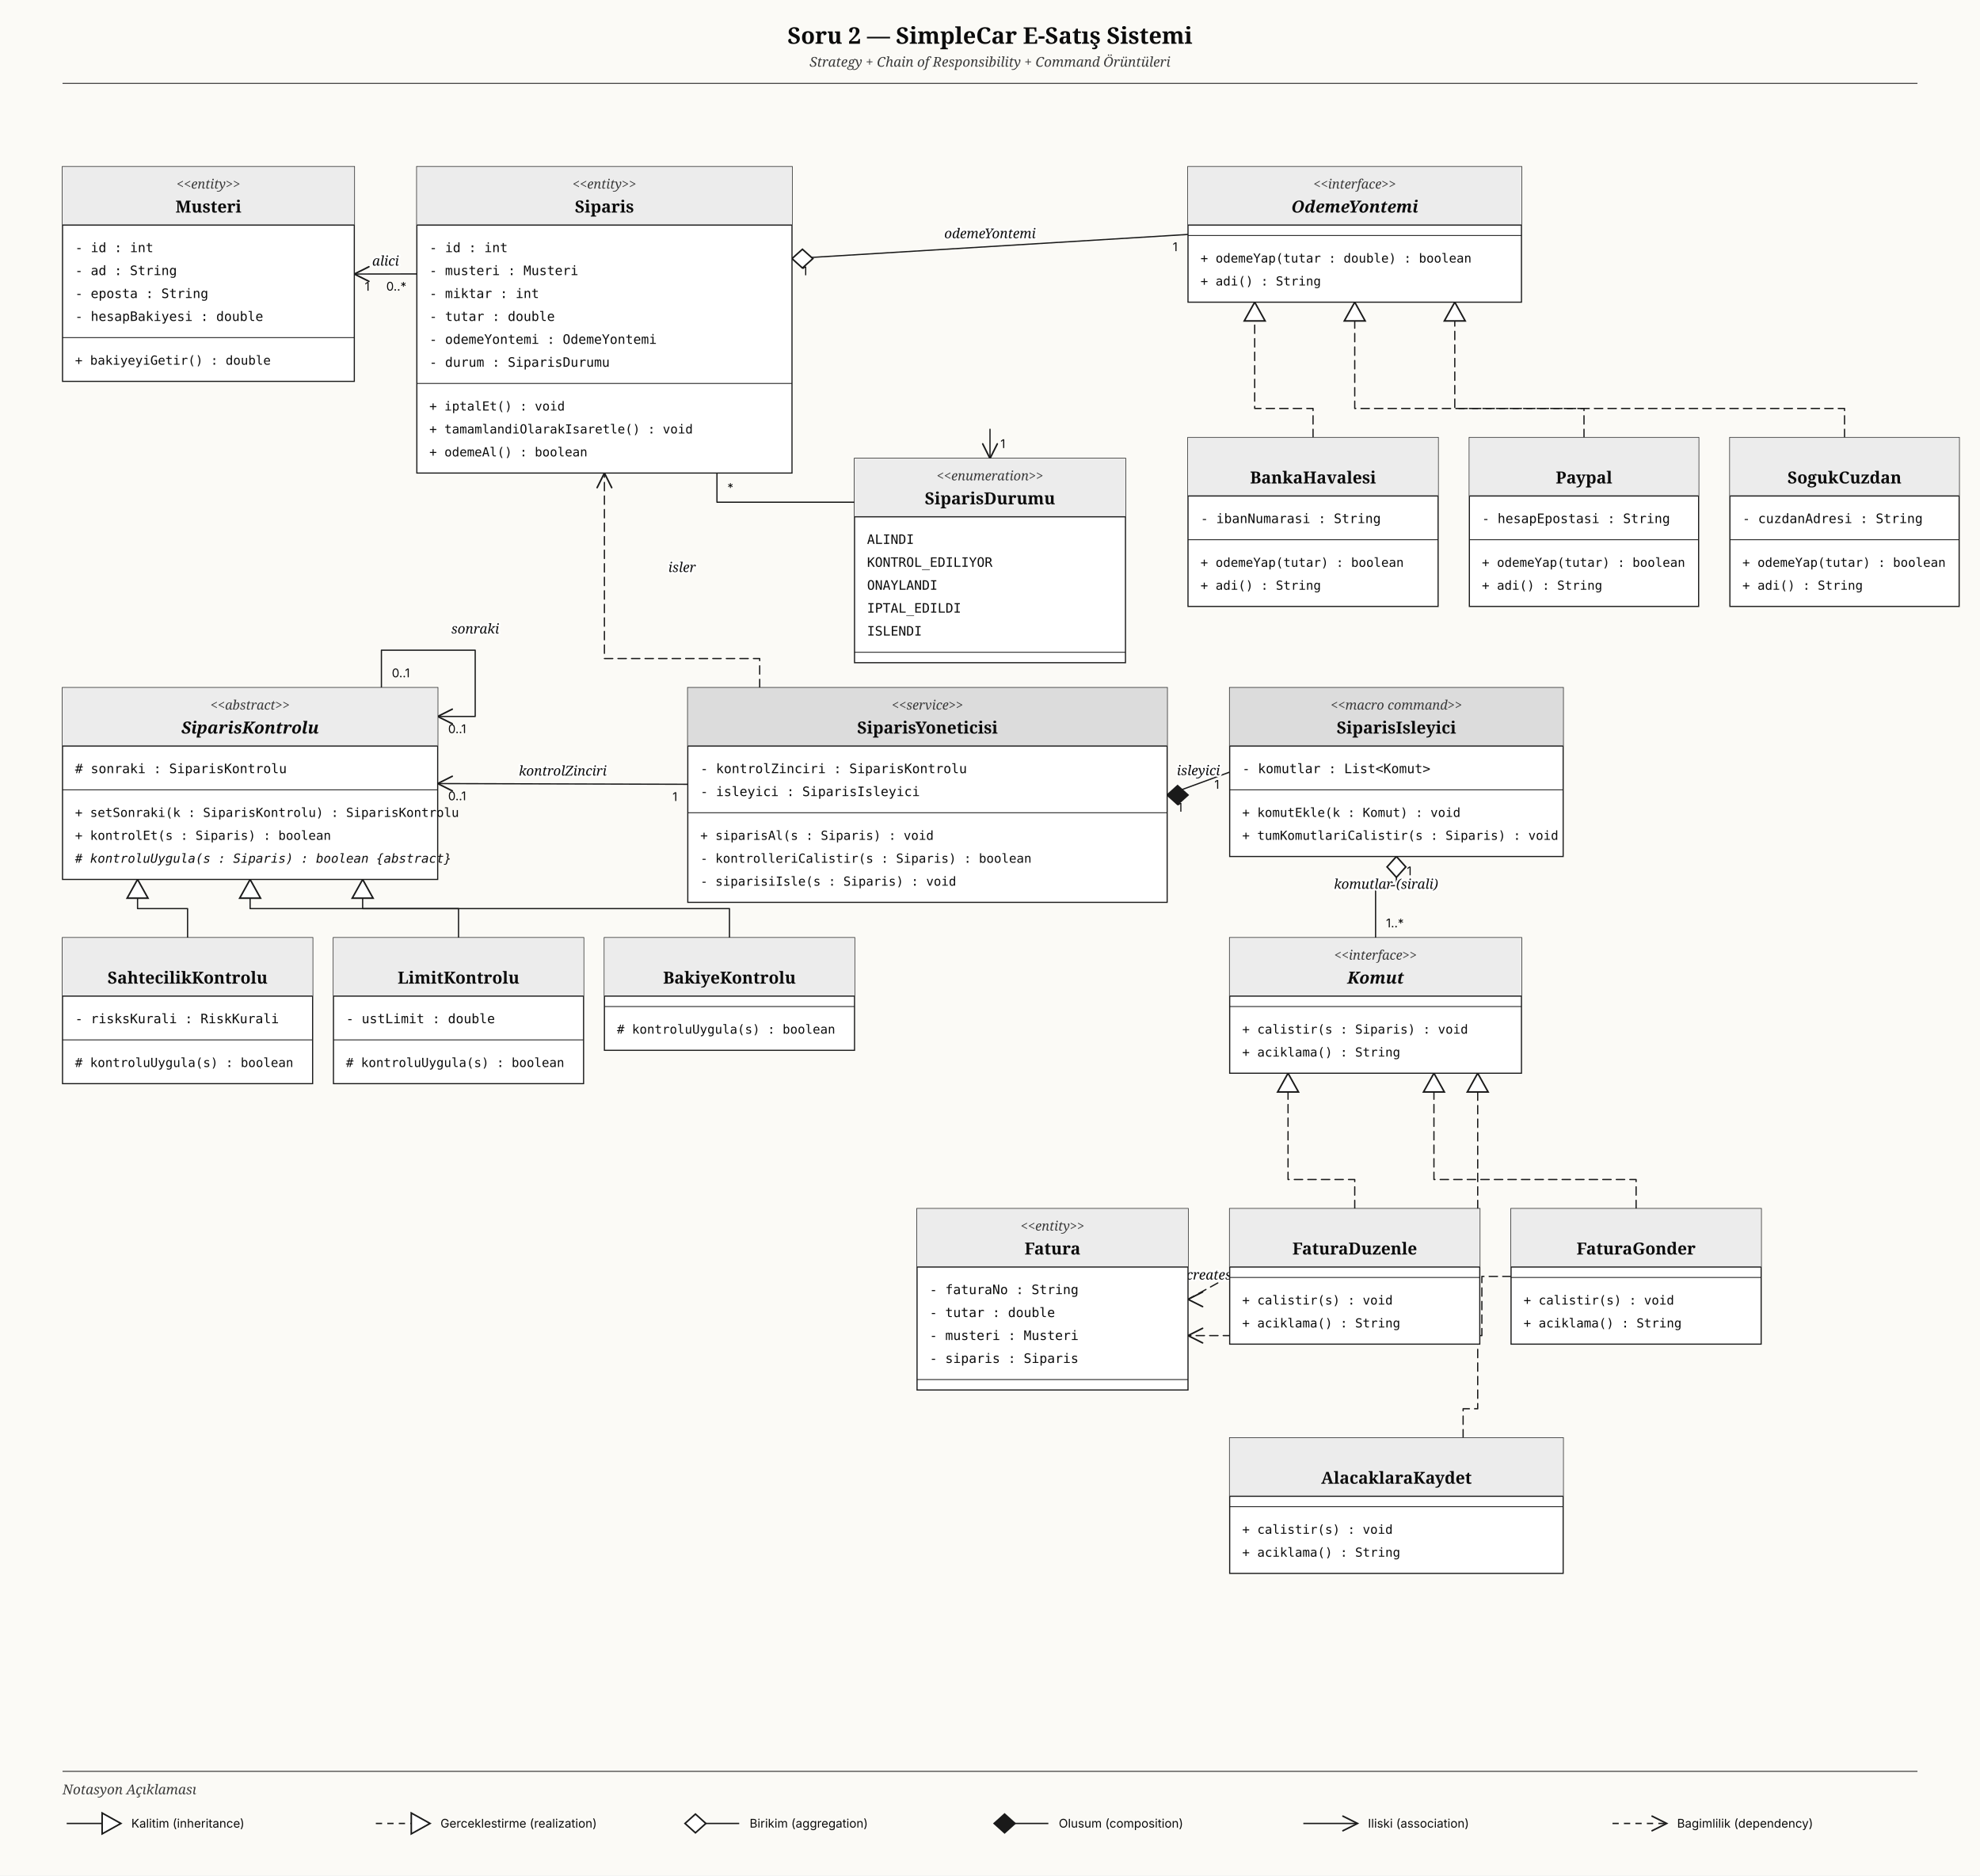
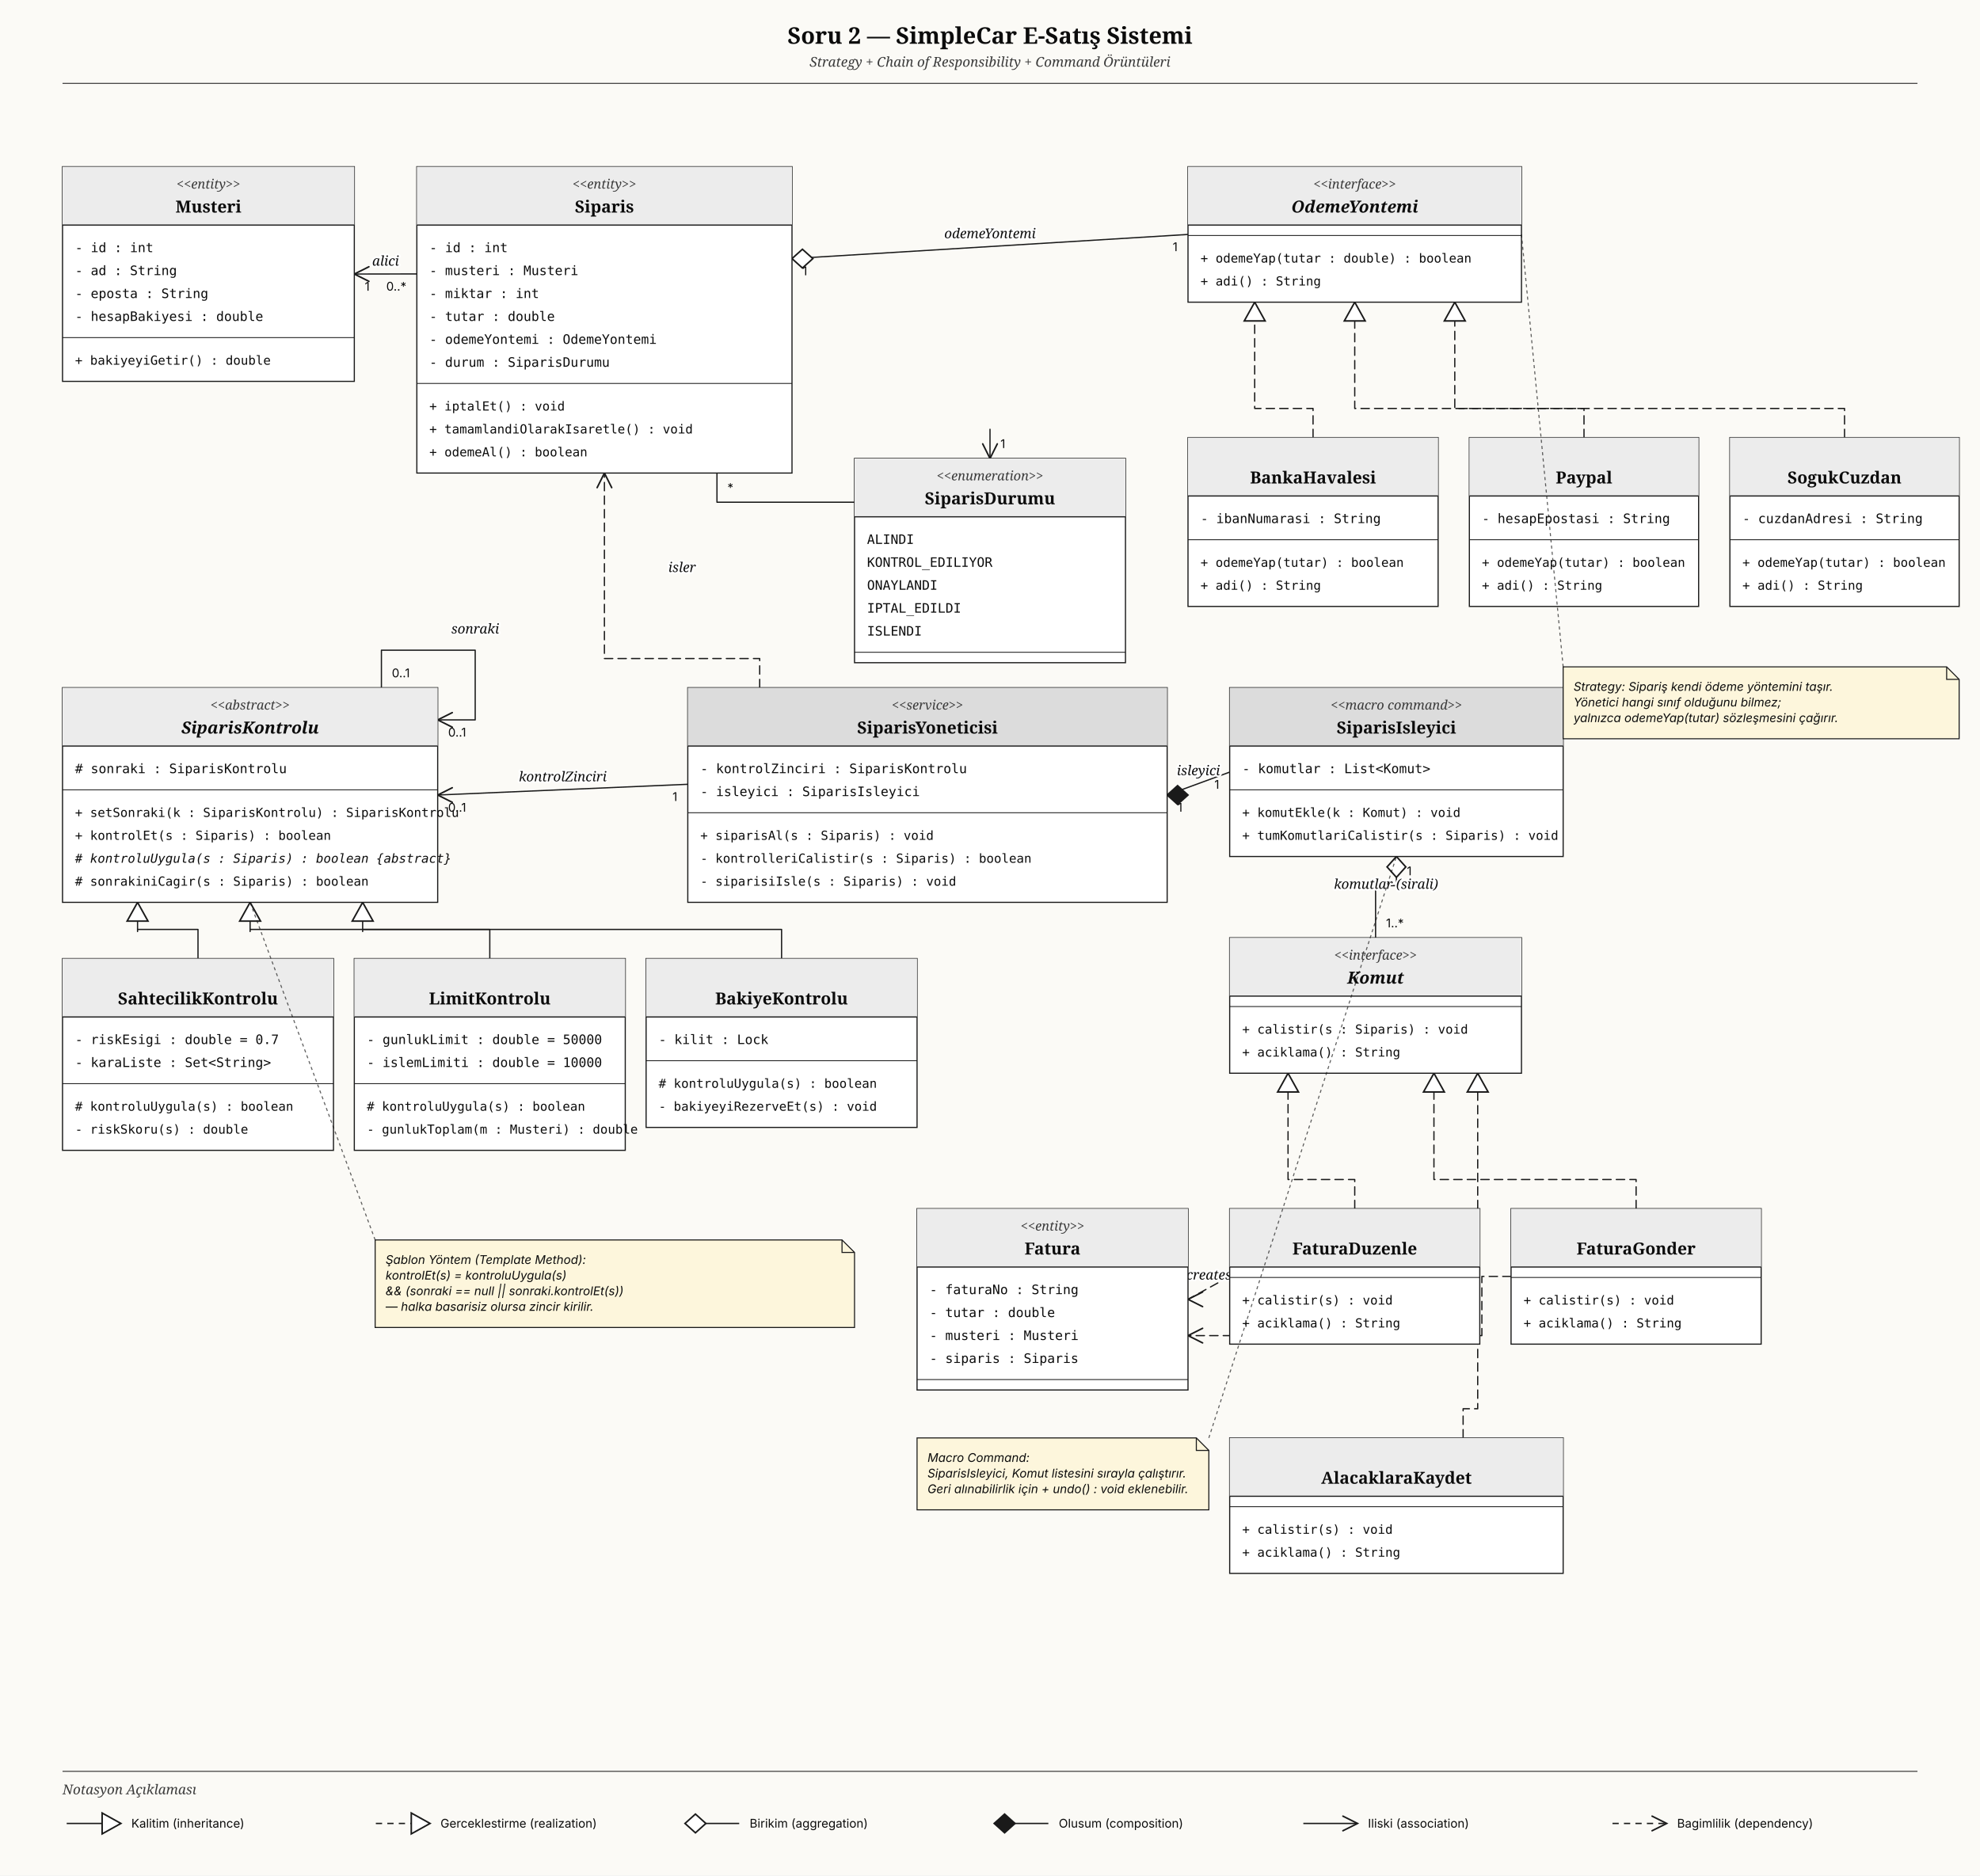
<svg xmlns="http://www.w3.org/2000/svg" viewBox="0 0 1900 1800" width="1900" height="1800">
  <rect width="1900" height="1800" fill="#fbfaf6" />
  <text x="950" y="42" text-anchor="middle" font-family="'EB Garamond','Georgia','Cambria',serif" font-size="22" font-weight="700" fill="#0c0c0c">
      Soru 2 — SimpleCar E-Satış Sistemi
    </text>
  <text x="950" y="64" text-anchor="middle" font-family="'EB Garamond','Georgia','Cambria',serif" font-size="13" font-style="italic" fill="#3a3a3a">
      Strategy + Chain of Responsibility + Command Örüntüleri
    </text>
  <line x1="60" y1="80" x2="1840" y2="80" stroke="#1a1a1a" stroke-width="0.8" />
  <g class="rel-association">
    <path d="M 400 262.9 L 340 263" fill="none" stroke="#1a1a1a" stroke-width="1.2" stroke-linejoin="round" stroke-linecap="round" />
    <polyline points="354,256 340,263 354,270" fill="none" stroke="#1a1a1a" stroke-width="1.5" stroke-linejoin="miter" stroke-linecap="round" />
    <text x="390" y="278.9" text-anchor="end" font-family="'Inter','Helvetica Neue','Segoe UI',Arial,sans-serif" font-size="11.5" fill="#0c0c0c">0..*</text>
    <text x="350" y="279" text-anchor="start" font-family="'Inter','Helvetica Neue','Segoe UI',Arial,sans-serif" font-size="11.5" fill="#0c0c0c">1</text>
    <g>
      <text x="370" y="254.95" text-anchor="middle" font-family="'EB Garamond','Georgia','Cambria',serif" font-size="13" font-style="italic" fill="#0c0c0c" paint-order="stroke" stroke="#ffffff" stroke-width="3.5" stroke-linejoin="round">
        alici
      </text>
    </g>
  </g>
  <g class="rel-association">
    <path d="M 688 454 L 688 482 L 950 482 L 950 412 L 950 440" fill="none" stroke="#1a1a1a" stroke-width="1.2" stroke-linejoin="round" stroke-linecap="round" />
    <polyline points="943,426 950,440 957,426" fill="none" stroke="#1a1a1a" stroke-width="1.5" stroke-linejoin="miter" stroke-linecap="round" />
    <text x="698" y="472" text-anchor="start" font-family="'Inter','Helvetica Neue','Segoe UI',Arial,sans-serif" font-size="11.5" fill="#0c0c0c">*</text>
    <text x="960" y="430" text-anchor="start" font-family="'Inter','Helvetica Neue','Segoe UI',Arial,sans-serif" font-size="11.5" fill="#0c0c0c">1</text>
  </g>
  <g class="rel-aggregation">
    <path d="M 760 248.2 L 1140 225" fill="none" stroke="#1a1a1a" stroke-width="1.2" stroke-linejoin="round" stroke-linecap="round" />
    <polygon points="760,248.2 770,239.2 780,248.2 770,257.2" fill="#ffffff" stroke="#1a1a1a" stroke-width="1.5" stroke-linejoin="miter" />
    <text x="770" y="264.2" text-anchor="start" font-family="'Inter','Helvetica Neue','Segoe UI',Arial,sans-serif" font-size="11.5" fill="#0c0c0c">1</text>
    <text x="1130" y="241" text-anchor="end" font-family="'Inter','Helvetica Neue','Segoe UI',Arial,sans-serif" font-size="11.5" fill="#0c0c0c">1</text>
    <g>
      <text x="950" y="228.6" text-anchor="middle" font-family="'EB Garamond','Georgia','Cambria',serif" font-size="13" font-style="italic" fill="#0c0c0c" paint-order="stroke" stroke="#ffffff" stroke-width="3.5" stroke-linejoin="round">
        odemeYontemi
      </text>
    </g>
  </g>
  <g class="rel-realization">
    <path d="M 1260 420 L 1260 392 L 1204 392 L 1204 318 L 1204 290" fill="none" stroke="#1a1a1a" stroke-width="1.2" stroke-dasharray="8,5" stroke-linejoin="round" stroke-linecap="round" />
    <polygon points="1204,290 1214,308 1194,308" fill="#ffffff" stroke="#1a1a1a" stroke-width="1.5" stroke-linejoin="miter" />
  </g>
  <g class="rel-realization">
    <path d="M 1520 420 L 1520 392 L 1300 392 L 1300 318 L 1300 290" fill="none" stroke="#1a1a1a" stroke-width="1.2" stroke-dasharray="8,5" stroke-linejoin="round" stroke-linecap="round" />
    <polygon points="1300,290 1310,308 1290,308" fill="#ffffff" stroke="#1a1a1a" stroke-width="1.5" stroke-linejoin="miter" />
  </g>
  <g class="rel-realization">
    <path d="M 1770 420 L 1770 392 L 1396 392 L 1396 318 L 1396 290" fill="none" stroke="#1a1a1a" stroke-width="1.2" stroke-dasharray="8,5" stroke-linejoin="round" stroke-linecap="round" />
    <polygon points="1396,290 1406,308 1386,308" fill="#ffffff" stroke="#1a1a1a" stroke-width="1.5" stroke-linejoin="miter" />
  </g>
  <g class="rel-association">
-     <path d="M 660 752.7 L 420 752" fill="none" stroke="#1a1a1a" stroke-width="1.2" stroke-linejoin="round" stroke-linecap="round" />
-     <polyline points="434,745 420,752 434,759" fill="none" stroke="#1a1a1a" stroke-width="1.5" stroke-linejoin="miter" stroke-linecap="round" />
+     <path d="M 660 752.7 L 420 763" fill="none" stroke="#1a1a1a" stroke-width="1.2" stroke-linejoin="round" stroke-linecap="round" />
+     <polyline points="434,756 420,763 434,770" fill="none" stroke="#1a1a1a" stroke-width="1.5" stroke-linejoin="miter" stroke-linecap="round" />
    <text x="650" y="768.7" text-anchor="end" font-family="'Inter','Helvetica Neue','Segoe UI',Arial,sans-serif" font-size="11.5" fill="#0c0c0c">1</text>
-     <text x="430" y="768" text-anchor="start" font-family="'Inter','Helvetica Neue','Segoe UI',Arial,sans-serif" font-size="11.5" fill="#0c0c0c">0..1</text>
-     <g>
-       <text x="540" y="744.35" text-anchor="middle" font-family="'EB Garamond','Georgia','Cambria',serif" font-size="13" font-style="italic" fill="#0c0c0c" paint-order="stroke" stroke="#ffffff" stroke-width="3.5" stroke-linejoin="round">
+     <text x="430" y="779" text-anchor="start" font-family="'Inter','Helvetica Neue','Segoe UI',Arial,sans-serif" font-size="11.5" fill="#0c0c0c">0..1</text>
+     <g>
+       <text x="540" y="749.85" text-anchor="middle" font-family="'EB Garamond','Georgia','Cambria',serif" font-size="13" font-style="italic" fill="#0c0c0c" paint-order="stroke" stroke="#ffffff" stroke-width="3.5" stroke-linejoin="round">
        kontrolZinciri
      </text>
    </g>
  </g>
  <g class="rel-composition">
    <path d="M 1120 763 L 1180 741" fill="none" stroke="#1a1a1a" stroke-width="1.2" stroke-linejoin="round" stroke-linecap="round" />
    <polygon points="1120,763 1130,754 1140,763 1130,772" fill="#1a1a1a" stroke="#1a1a1a" stroke-width="1.5" stroke-linejoin="miter" />
    <text x="1130" y="779" text-anchor="start" font-family="'Inter','Helvetica Neue','Segoe UI',Arial,sans-serif" font-size="11.5" fill="#0c0c0c">1</text>
    <text x="1170" y="757" text-anchor="end" font-family="'Inter','Helvetica Neue','Segoe UI',Arial,sans-serif" font-size="11.5" fill="#0c0c0c">1</text>
    <g>
      <text x="1150" y="744" text-anchor="middle" font-family="'EB Garamond','Georgia','Cambria',serif" font-size="13" font-style="italic" fill="#0c0c0c" paint-order="stroke" stroke="#ffffff" stroke-width="3.5" stroke-linejoin="round">
        isleyici
      </text>
    </g>
  </g>
  <g class="rel-dependency">
    <path d="M 729 660 L 729 632 L 580 632 L 580 482 L 580 454" fill="none" stroke="#1a1a1a" stroke-width="1.2" stroke-dasharray="8,5" stroke-linejoin="round" stroke-linecap="round" />
    <polyline points="587,468 580,454 573,468" fill="none" stroke="#1a1a1a" stroke-width="1.5" stroke-linejoin="miter" stroke-linecap="round" />
    <g>
      <text x="654.5" y="549" text-anchor="middle" font-family="'EB Garamond','Georgia','Cambria',serif" font-size="13" font-style="italic" fill="#0c0c0c" paint-order="stroke" stroke="#ffffff" stroke-width="3.5" stroke-linejoin="round">
        isler
      </text>
    </g>
  </g>
  <g class="rel-association">
-     <path d="M 366 660 L 366 624 L 456 624 L 456 687.6 L 420 687.6" fill="none" stroke="#1a1a1a" stroke-width="1.2" stroke-linejoin="round" stroke-linecap="round" />
-     <polyline points="434,680.6 420,687.6 434,694.6" fill="none" stroke="#1a1a1a" stroke-width="1.5" stroke-linejoin="miter" stroke-linecap="round" />
+     <path d="M 366 660 L 366 624 L 456 624 L 456 690.9 L 420 690.9" fill="none" stroke="#1a1a1a" stroke-width="1.2" stroke-linejoin="round" stroke-linecap="round" />
+     <polyline points="434,683.9 420,690.9 434,697.9" fill="none" stroke="#1a1a1a" stroke-width="1.5" stroke-linejoin="miter" stroke-linecap="round" />
    <text x="376" y="650" text-anchor="start" font-family="'Inter','Helvetica Neue','Segoe UI',Arial,sans-serif" font-size="11.5" fill="#0c0c0c">0..1</text>
-     <text x="430" y="703.6" text-anchor="start" font-family="'Inter','Helvetica Neue','Segoe UI',Arial,sans-serif" font-size="11.5" fill="#0c0c0c">0..1</text>
+     <text x="430" y="706.9" text-anchor="start" font-family="'Inter','Helvetica Neue','Segoe UI',Arial,sans-serif" font-size="11.5" fill="#0c0c0c">0..1</text>
    <g>
      <text x="456" y="608" text-anchor="middle" font-family="'EB Garamond','Georgia','Cambria',serif" font-size="13" font-style="italic" fill="#0c0c0c" paint-order="stroke" stroke="#ffffff" stroke-width="3.5" stroke-linejoin="round">
        sonraki
      </text>
    </g>
  </g>
  <g class="rel-inheritance">
-     <path d="M 180 900 L 180 872 L 132 872 L 132 872 L 132 844" fill="none" stroke="#1a1a1a" stroke-width="1.2" stroke-linejoin="round" stroke-linecap="round" />
-     <polygon points="132,844 142,862 122,862" fill="#ffffff" stroke="#1a1a1a" stroke-width="1.5" stroke-linejoin="miter" />
+     <path d="M 190 920 L 190 892 L 132 892 L 132 894 L 132 866" fill="none" stroke="#1a1a1a" stroke-width="1.2" stroke-linejoin="round" stroke-linecap="round" />
+     <polygon points="132,866 142,884 122,884" fill="#ffffff" stroke="#1a1a1a" stroke-width="1.5" stroke-linejoin="miter" />
  </g>
  <g class="rel-inheritance">
-     <path d="M 440 900 L 440 872 L 240 872 L 240 872 L 240 844" fill="none" stroke="#1a1a1a" stroke-width="1.2" stroke-linejoin="round" stroke-linecap="round" />
-     <polygon points="240,844 250,862 230,862" fill="#ffffff" stroke="#1a1a1a" stroke-width="1.5" stroke-linejoin="miter" />
+     <path d="M 470 920 L 470 892 L 240 892 L 240 894 L 240 866" fill="none" stroke="#1a1a1a" stroke-width="1.2" stroke-linejoin="round" stroke-linecap="round" />
+     <polygon points="240,866 250,884 230,884" fill="#ffffff" stroke="#1a1a1a" stroke-width="1.5" stroke-linejoin="miter" />
  </g>
  <g class="rel-inheritance">
-     <path d="M 700 900 L 700 872 L 348 872 L 348 872 L 348 844" fill="none" stroke="#1a1a1a" stroke-width="1.2" stroke-linejoin="round" stroke-linecap="round" />
-     <polygon points="348,844 358,862 338,862" fill="#ffffff" stroke="#1a1a1a" stroke-width="1.5" stroke-linejoin="miter" />
+     <path d="M 750 920 L 750 892 L 348 892 L 348 894 L 348 866" fill="none" stroke="#1a1a1a" stroke-width="1.2" stroke-linejoin="round" stroke-linecap="round" />
+     <polygon points="348,866 358,884 338,884" fill="#ffffff" stroke="#1a1a1a" stroke-width="1.5" stroke-linejoin="miter" />
  </g>
  <g class="rel-aggregation">
    <path d="M 1340 822 L 1340 850 L 1320 850 L 1320 872 L 1320 900" fill="none" stroke="#1a1a1a" stroke-width="1.2" stroke-linejoin="round" stroke-linecap="round" />
    <polygon points="1340,822 1349,832 1340,842 1331,832" fill="#ffffff" stroke="#1a1a1a" stroke-width="1.5" stroke-linejoin="miter" />
    <text x="1350" y="840" text-anchor="start" font-family="'Inter','Helvetica Neue','Segoe UI',Arial,sans-serif" font-size="11.5" fill="#0c0c0c">1</text>
    <text x="1330" y="890" text-anchor="start" font-family="'Inter','Helvetica Neue','Segoe UI',Arial,sans-serif" font-size="11.5" fill="#0c0c0c">1..*</text>
    <g>
      <text x="1330" y="853" text-anchor="middle" font-family="'EB Garamond','Georgia','Cambria',serif" font-size="13" font-style="italic" fill="#0c0c0c" paint-order="stroke" stroke="#ffffff" stroke-width="3.5" stroke-linejoin="round">
        komutlar (sirali)
      </text>
    </g>
  </g>
  <g class="rel-realization">
    <path d="M 1300 1160 L 1300 1132 L 1236 1132 L 1236 1058 L 1236 1030" fill="none" stroke="#1a1a1a" stroke-width="1.2" stroke-dasharray="8,5" stroke-linejoin="round" stroke-linecap="round" />
    <polygon points="1236,1030 1246,1048 1226,1048" fill="#ffffff" stroke="#1a1a1a" stroke-width="1.5" stroke-linejoin="miter" />
  </g>
  <g class="rel-realization">
    <path d="M 1570 1160 L 1570 1132 L 1376 1132 L 1376 1058 L 1376 1030" fill="none" stroke="#1a1a1a" stroke-width="1.2" stroke-dasharray="8,5" stroke-linejoin="round" stroke-linecap="round" />
    <polygon points="1376,1030 1386,1048 1366,1048" fill="#ffffff" stroke="#1a1a1a" stroke-width="1.5" stroke-linejoin="miter" />
  </g>
  <g class="rel-realization">
    <path d="M 1404 1380 L 1404 1352 L 1418 1352 L 1418 1058 L 1418 1030" fill="none" stroke="#1a1a1a" stroke-width="1.2" stroke-dasharray="8,5" stroke-linejoin="round" stroke-linecap="round" />
    <polygon points="1418,1030 1428,1048 1408,1048" fill="#ffffff" stroke="#1a1a1a" stroke-width="1.5" stroke-linejoin="miter" />
  </g>
  <g class="rel-dependency">
    <path d="M 1180 1225 L 1140 1247" fill="none" stroke="#1a1a1a" stroke-width="1.2" stroke-dasharray="8,5" stroke-linejoin="round" stroke-linecap="round" />
    <polyline points="1154,1240 1140,1247 1154,1254" fill="none" stroke="#1a1a1a" stroke-width="1.5" stroke-linejoin="miter" stroke-linecap="round" />
    <g>
      <text x="1160" y="1228" text-anchor="middle" font-family="'EB Garamond','Georgia','Cambria',serif" font-size="13" font-style="italic" fill="#0c0c0c" paint-order="stroke" stroke="#ffffff" stroke-width="3.5" stroke-linejoin="round">
        &lt;&lt;creates&gt;&gt;
      </text>
    </g>
  </g>
  <g class="rel-dependency">
    <path d="M 1450 1225 L 1422 1225 L 1422 1281.8 L 1168 1281.8 L 1140 1281.8" fill="none" stroke="#1a1a1a" stroke-width="1.2" stroke-dasharray="8,5" stroke-linejoin="round" stroke-linecap="round" />
    <polyline points="1154,1274.8 1140,1281.8 1154,1288.8" fill="none" stroke="#1a1a1a" stroke-width="1.5" stroke-linejoin="miter" stroke-linecap="round" />
    <g>
      <text x="1295" y="1245.4" text-anchor="middle" font-family="'EB Garamond','Georgia','Cambria',serif" font-size="13" font-style="italic" fill="#0c0c0c" paint-order="stroke" stroke="#ffffff" stroke-width="3.5" stroke-linejoin="round">
        &lt;&lt;uses&gt;&gt;
      </text>
    </g>
  </g>
  <g class="cls-Musteri">
    <rect x="60" y="160" width="280" height="206" fill="#ffffff" stroke="#1a1a1a" stroke-width="1.1" />
    <rect x="60" y="160" width="280" height="56" fill="#ececec" stroke="none" />
    <line x1="60" y1="216" x2="340" y2="216" stroke="#1a1a1a" stroke-width="1.1" />
    <text x="200" y="181" text-anchor="middle" font-family="'EB Garamond','Georgia','Cambria',serif" font-style="italic" font-size="12.5" fill="#3a3a3a">
      &lt;&lt;entity&gt;&gt;
    </text>
    <text x="200" y="204" text-anchor="middle" font-family="'EB Garamond','Georgia','Cambria',serif" font-weight="700" font-size="16" fill="#0c0c0c">
    Musteri
  </text>
    <text x="72" y="242" font-family="'JetBrains Mono','SFMono-Regular','Consolas',Menlo,monospace" font-size="12.5" fill="#0c0c0c">- id : int</text>
    <text x="72" y="264" font-family="'JetBrains Mono','SFMono-Regular','Consolas',Menlo,monospace" font-size="12.5" fill="#0c0c0c">- ad : String</text>
    <text x="72" y="286" font-family="'JetBrains Mono','SFMono-Regular','Consolas',Menlo,monospace" font-size="12.5" fill="#0c0c0c">- eposta : String</text>
    <text x="72" y="308" font-family="'JetBrains Mono','SFMono-Regular','Consolas',Menlo,monospace" font-size="12.5" fill="#0c0c0c">- hesapBakiyesi : double</text>
    <line x1="60" y1="324" x2="340" y2="324" stroke="#1a1a1a" stroke-width="0.8" />
    <text x="72" y="350" font-family="'JetBrains Mono','SFMono-Regular','Consolas',Menlo,monospace" font-size="12" fill="#0c0c0c">+ bakiyeyiGetir() : double</text>
  </g>
  <g class="cls-Siparis">
    <rect x="400" y="160" width="360" height="294" fill="#ffffff" stroke="#1a1a1a" stroke-width="1.1" />
    <rect x="400" y="160" width="360" height="56" fill="#ececec" stroke="none" />
    <line x1="400" y1="216" x2="760" y2="216" stroke="#1a1a1a" stroke-width="1.1" />
    <text x="580" y="181" text-anchor="middle" font-family="'EB Garamond','Georgia','Cambria',serif" font-style="italic" font-size="12.5" fill="#3a3a3a">
      &lt;&lt;entity&gt;&gt;
    </text>
    <text x="580" y="204" text-anchor="middle" font-family="'EB Garamond','Georgia','Cambria',serif" font-weight="700" font-size="16" fill="#0c0c0c">
    Siparis
  </text>
    <text x="412" y="242" font-family="'JetBrains Mono','SFMono-Regular','Consolas',Menlo,monospace" font-size="12.5" fill="#0c0c0c">- id : int</text>
    <text x="412" y="264" font-family="'JetBrains Mono','SFMono-Regular','Consolas',Menlo,monospace" font-size="12.5" fill="#0c0c0c">- musteri : Musteri</text>
    <text x="412" y="286" font-family="'JetBrains Mono','SFMono-Regular','Consolas',Menlo,monospace" font-size="12.5" fill="#0c0c0c">- miktar : int</text>
    <text x="412" y="308" font-family="'JetBrains Mono','SFMono-Regular','Consolas',Menlo,monospace" font-size="12.5" fill="#0c0c0c">- tutar : double</text>
    <text x="412" y="330" font-family="'JetBrains Mono','SFMono-Regular','Consolas',Menlo,monospace" font-size="12.5" fill="#0c0c0c">- odemeYontemi : OdemeYontemi</text>
    <text x="412" y="352" font-family="'JetBrains Mono','SFMono-Regular','Consolas',Menlo,monospace" font-size="12.5" fill="#0c0c0c">- durum : SiparisDurumu</text>
    <line x1="400" y1="368" x2="760" y2="368" stroke="#1a1a1a" stroke-width="0.8" />
    <text x="412" y="394" font-family="'JetBrains Mono','SFMono-Regular','Consolas',Menlo,monospace" font-size="12" fill="#0c0c0c">+ iptalEt() : void</text>
    <text x="412" y="416" font-family="'JetBrains Mono','SFMono-Regular','Consolas',Menlo,monospace" font-size="12" fill="#0c0c0c">+ tamamlandiOlarakIsaretle() : void</text>
    <text x="412" y="438" font-family="'JetBrains Mono','SFMono-Regular','Consolas',Menlo,monospace" font-size="12" fill="#0c0c0c">+ odemeAl() : boolean</text>
  </g>
  <g class="cls-SiparisDurumu">
    <rect x="820" y="440" width="260" height="196" fill="#ffffff" stroke="#1a1a1a" stroke-width="1.1" />
    <rect x="820" y="440" width="260" height="56" fill="#ececec" stroke="none" />
    <line x1="820" y1="496" x2="1080" y2="496" stroke="#1a1a1a" stroke-width="1.1" />
    <text x="950" y="461" text-anchor="middle" font-family="'EB Garamond','Georgia','Cambria',serif" font-style="italic" font-size="12.5" fill="#3a3a3a">
      &lt;&lt;enumeration&gt;&gt;
    </text>
    <text x="950" y="484" text-anchor="middle" font-family="'EB Garamond','Georgia','Cambria',serif" font-weight="700" font-size="16" fill="#0c0c0c">
    SiparisDurumu
  </text>
    <text x="832" y="522" font-family="'JetBrains Mono','SFMono-Regular','Consolas',Menlo,monospace" font-size="12.5" fill="#0c0c0c">ALINDI</text>
    <text x="832" y="544" font-family="'JetBrains Mono','SFMono-Regular','Consolas',Menlo,monospace" font-size="12.5" fill="#0c0c0c">KONTROL_EDILIYOR</text>
    <text x="832" y="566" font-family="'JetBrains Mono','SFMono-Regular','Consolas',Menlo,monospace" font-size="12.5" fill="#0c0c0c">ONAYLANDI</text>
    <text x="832" y="588" font-family="'JetBrains Mono','SFMono-Regular','Consolas',Menlo,monospace" font-size="12.5" fill="#0c0c0c">IPTAL_EDILDI</text>
    <text x="832" y="610" font-family="'JetBrains Mono','SFMono-Regular','Consolas',Menlo,monospace" font-size="12.5" fill="#0c0c0c">ISLENDI</text>
    <line x1="820" y1="626" x2="1080" y2="626" stroke="#1a1a1a" stroke-width="0.8" />
  </g>
  <g class="cls-OdemeYontemi">
    <rect x="1140" y="160" width="320" height="130" fill="#ffffff" stroke="#1a1a1a" stroke-width="1.1" />
    <rect x="1140" y="160" width="320" height="56" fill="#ececec" stroke="none" />
    <line x1="1140" y1="216" x2="1460" y2="216" stroke="#1a1a1a" stroke-width="1.1" />
    <text x="1300" y="181" text-anchor="middle" font-family="'EB Garamond','Georgia','Cambria',serif" font-style="italic" font-size="12.5" fill="#3a3a3a">
      &lt;&lt;interface&gt;&gt;
    </text>
    <text x="1300" y="204" text-anchor="middle" font-family="'EB Garamond','Georgia','Cambria',serif" font-weight="700" font-size="16" font-style="italic" fill="#0c0c0c">
    OdemeYontemi
  </text>
    <line x1="1140" y1="226" x2="1460" y2="226" stroke="#1a1a1a" stroke-width="0.8" />
    <text x="1152" y="252" font-family="'JetBrains Mono','SFMono-Regular','Consolas',Menlo,monospace" font-size="12" fill="#0c0c0c">+ odemeYap(tutar : double) : boolean</text>
    <text x="1152" y="274" font-family="'JetBrains Mono','SFMono-Regular','Consolas',Menlo,monospace" font-size="12" fill="#0c0c0c">+ adi() : String</text>
  </g>
  <g class="cls-BankaHavalesi">
    <rect x="1140" y="420" width="240" height="162" fill="#ffffff" stroke="#1a1a1a" stroke-width="1.1" />
    <rect x="1140" y="420" width="240" height="56" fill="#ececec" stroke="none" />
    <line x1="1140" y1="476" x2="1380" y2="476" stroke="#1a1a1a" stroke-width="1.1" />
    <text x="1260" y="464" text-anchor="middle" font-family="'EB Garamond','Georgia','Cambria',serif" font-weight="700" font-size="16" fill="#0c0c0c">
    BankaHavalesi
  </text>
    <text x="1152" y="502" font-family="'JetBrains Mono','SFMono-Regular','Consolas',Menlo,monospace" font-size="12.5" fill="#0c0c0c">- ibanNumarasi : String</text>
    <line x1="1140" y1="518" x2="1380" y2="518" stroke="#1a1a1a" stroke-width="0.8" />
    <text x="1152" y="544" font-family="'JetBrains Mono','SFMono-Regular','Consolas',Menlo,monospace" font-size="12" fill="#0c0c0c">+ odemeYap(tutar) : boolean</text>
    <text x="1152" y="566" font-family="'JetBrains Mono','SFMono-Regular','Consolas',Menlo,monospace" font-size="12" fill="#0c0c0c">+ adi() : String</text>
  </g>
  <g class="cls-Paypal">
    <rect x="1410" y="420" width="220" height="162" fill="#ffffff" stroke="#1a1a1a" stroke-width="1.1" />
    <rect x="1410" y="420" width="220" height="56" fill="#ececec" stroke="none" />
    <line x1="1410" y1="476" x2="1630" y2="476" stroke="#1a1a1a" stroke-width="1.1" />
    <text x="1520" y="464" text-anchor="middle" font-family="'EB Garamond','Georgia','Cambria',serif" font-weight="700" font-size="16" fill="#0c0c0c">
    Paypal
  </text>
    <text x="1422" y="502" font-family="'JetBrains Mono','SFMono-Regular','Consolas',Menlo,monospace" font-size="12.5" fill="#0c0c0c">- hesapEpostasi : String</text>
    <line x1="1410" y1="518" x2="1630" y2="518" stroke="#1a1a1a" stroke-width="0.8" />
    <text x="1422" y="544" font-family="'JetBrains Mono','SFMono-Regular','Consolas',Menlo,monospace" font-size="12" fill="#0c0c0c">+ odemeYap(tutar) : boolean</text>
    <text x="1422" y="566" font-family="'JetBrains Mono','SFMono-Regular','Consolas',Menlo,monospace" font-size="12" fill="#0c0c0c">+ adi() : String</text>
  </g>
  <g class="cls-SogukCuzdan">
    <rect x="1660" y="420" width="220" height="162" fill="#ffffff" stroke="#1a1a1a" stroke-width="1.1" />
    <rect x="1660" y="420" width="220" height="56" fill="#ececec" stroke="none" />
    <line x1="1660" y1="476" x2="1880" y2="476" stroke="#1a1a1a" stroke-width="1.1" />
    <text x="1770" y="464" text-anchor="middle" font-family="'EB Garamond','Georgia','Cambria',serif" font-weight="700" font-size="16" fill="#0c0c0c">
    SogukCuzdan
  </text>
    <text x="1672" y="502" font-family="'JetBrains Mono','SFMono-Regular','Consolas',Menlo,monospace" font-size="12.5" fill="#0c0c0c">- cuzdanAdresi : String</text>
    <line x1="1660" y1="518" x2="1880" y2="518" stroke="#1a1a1a" stroke-width="0.8" />
    <text x="1672" y="544" font-family="'JetBrains Mono','SFMono-Regular','Consolas',Menlo,monospace" font-size="12" fill="#0c0c0c">+ odemeYap(tutar) : boolean</text>
    <text x="1672" y="566" font-family="'JetBrains Mono','SFMono-Regular','Consolas',Menlo,monospace" font-size="12" fill="#0c0c0c">+ adi() : String</text>
  </g>
  <g class="cls-SiparisYoneticisi">
    <rect x="660" y="660" width="460" height="206" fill="#ffffff" stroke="#1a1a1a" stroke-width="1.1" />
    <rect x="660" y="660" width="460" height="56" fill="#dcdcdc" stroke="none" />
    <line x1="660" y1="716" x2="1120" y2="716" stroke="#1a1a1a" stroke-width="1.1" />
    <text x="890" y="681" text-anchor="middle" font-family="'EB Garamond','Georgia','Cambria',serif" font-style="italic" font-size="12.5" fill="#3a3a3a">
      &lt;&lt;service&gt;&gt;
    </text>
    <text x="890" y="704" text-anchor="middle" font-family="'EB Garamond','Georgia','Cambria',serif" font-weight="700" font-size="16" fill="#0c0c0c">
    SiparisYoneticisi
  </text>
    <text x="672" y="742" font-family="'JetBrains Mono','SFMono-Regular','Consolas',Menlo,monospace" font-size="12.5" fill="#0c0c0c">- kontrolZinciri : SiparisKontrolu</text>
    <text x="672" y="764" font-family="'JetBrains Mono','SFMono-Regular','Consolas',Menlo,monospace" font-size="12.5" fill="#0c0c0c">- isleyici : SiparisIsleyici</text>
    <line x1="660" y1="780" x2="1120" y2="780" stroke="#1a1a1a" stroke-width="0.8" />
    <text x="672" y="806" font-family="'JetBrains Mono','SFMono-Regular','Consolas',Menlo,monospace" font-size="12" fill="#0c0c0c">+ siparisAl(s : Siparis) : void</text>
    <text x="672" y="828" font-family="'JetBrains Mono','SFMono-Regular','Consolas',Menlo,monospace" font-size="12" fill="#0c0c0c">- kontrolleriCalistir(s : Siparis) : boolean</text>
    <text x="672" y="850" font-family="'JetBrains Mono','SFMono-Regular','Consolas',Menlo,monospace" font-size="12" fill="#0c0c0c">- siparisiIsle(s : Siparis) : void</text>
  </g>
  <g class="cls-SiparisKontrolu">
-     <rect x="60" y="660" width="360" height="184" fill="#ffffff" stroke="#1a1a1a" stroke-width="1.1" />
+     <rect x="60" y="660" width="360" height="206" fill="#ffffff" stroke="#1a1a1a" stroke-width="1.1" />
    <rect x="60" y="660" width="360" height="56" fill="#ececec" stroke="none" />
    <line x1="60" y1="716" x2="420" y2="716" stroke="#1a1a1a" stroke-width="1.1" />
    <text x="240" y="681" text-anchor="middle" font-family="'EB Garamond','Georgia','Cambria',serif" font-style="italic" font-size="12.5" fill="#3a3a3a">
      &lt;&lt;abstract&gt;&gt;
    </text>
    <text x="240" y="704" text-anchor="middle" font-family="'EB Garamond','Georgia','Cambria',serif" font-weight="700" font-size="16" font-style="italic" fill="#0c0c0c">
    SiparisKontrolu
  </text>
    <text x="72" y="742" font-family="'JetBrains Mono','SFMono-Regular','Consolas',Menlo,monospace" font-size="12.5" fill="#0c0c0c"># sonraki : SiparisKontrolu</text>
    <line x1="60" y1="758" x2="420" y2="758" stroke="#1a1a1a" stroke-width="0.8" />
    <text x="72" y="784" font-family="'JetBrains Mono','SFMono-Regular','Consolas',Menlo,monospace" font-size="12" fill="#0c0c0c">+ setSonraki(k : SiparisKontrolu) : SiparisKontrolu</text>
    <text x="72" y="806" font-family="'JetBrains Mono','SFMono-Regular','Consolas',Menlo,monospace" font-size="12" fill="#0c0c0c">+ kontrolEt(s : Siparis) : boolean</text>
    <text x="72" y="828" font-family="'JetBrains Mono','SFMono-Regular','Consolas',Menlo,monospace" font-size="12" font-style="italic" fill="#0c0c0c"># kontroluUygula(s : Siparis) : boolean  {abstract}</text>
+     <text x="72" y="850" font-family="'JetBrains Mono','SFMono-Regular','Consolas',Menlo,monospace" font-size="12" fill="#0c0c0c"># sonrakiniCagir(s : Siparis) : boolean</text>
  </g>
  <g class="cls-SahtecilikKontrolu">
-     <rect x="60" y="900" width="240" height="140" fill="#ffffff" stroke="#1a1a1a" stroke-width="1.1" />
-     <rect x="60" y="900" width="240" height="56" fill="#ececec" stroke="none" />
-     <line x1="60" y1="956" x2="300" y2="956" stroke="#1a1a1a" stroke-width="1.1" />
-     <text x="180" y="944" text-anchor="middle" font-family="'EB Garamond','Georgia','Cambria',serif" font-weight="700" font-size="16" fill="#0c0c0c">
+     <rect x="60" y="920" width="260" height="184" fill="#ffffff" stroke="#1a1a1a" stroke-width="1.1" />
+     <rect x="60" y="920" width="260" height="56" fill="#ececec" stroke="none" />
+     <line x1="60" y1="976" x2="320" y2="976" stroke="#1a1a1a" stroke-width="1.1" />
+     <text x="190" y="964" text-anchor="middle" font-family="'EB Garamond','Georgia','Cambria',serif" font-weight="700" font-size="16" fill="#0c0c0c">
    SahtecilikKontrolu
  </text>
-     <text x="72" y="982" font-family="'JetBrains Mono','SFMono-Regular','Consolas',Menlo,monospace" font-size="12.5" fill="#0c0c0c">- risksKurali : RiskKurali</text>
-     <line x1="60" y1="998" x2="300" y2="998" stroke="#1a1a1a" stroke-width="0.8" />
-     <text x="72" y="1024" font-family="'JetBrains Mono','SFMono-Regular','Consolas',Menlo,monospace" font-size="12" fill="#0c0c0c"># kontroluUygula(s) : boolean</text>
+     <text x="72" y="1002" font-family="'JetBrains Mono','SFMono-Regular','Consolas',Menlo,monospace" font-size="12.5" fill="#0c0c0c">- riskEsigi : double = 0.7</text>
+     <text x="72" y="1024" font-family="'JetBrains Mono','SFMono-Regular','Consolas',Menlo,monospace" font-size="12.5" fill="#0c0c0c">- karaListe : Set&lt;String&gt;</text>
+     <line x1="60" y1="1040" x2="320" y2="1040" stroke="#1a1a1a" stroke-width="0.8" />
+     <text x="72" y="1066" font-family="'JetBrains Mono','SFMono-Regular','Consolas',Menlo,monospace" font-size="12" fill="#0c0c0c"># kontroluUygula(s) : boolean</text>
+     <text x="72" y="1088" font-family="'JetBrains Mono','SFMono-Regular','Consolas',Menlo,monospace" font-size="12" fill="#0c0c0c">- riskSkoru(s) : double</text>
  </g>
  <g class="cls-LimitKontrolu">
-     <rect x="320" y="900" width="240" height="140" fill="#ffffff" stroke="#1a1a1a" stroke-width="1.1" />
-     <rect x="320" y="900" width="240" height="56" fill="#ececec" stroke="none" />
-     <line x1="320" y1="956" x2="560" y2="956" stroke="#1a1a1a" stroke-width="1.1" />
-     <text x="440" y="944" text-anchor="middle" font-family="'EB Garamond','Georgia','Cambria',serif" font-weight="700" font-size="16" fill="#0c0c0c">
+     <rect x="340" y="920" width="260" height="184" fill="#ffffff" stroke="#1a1a1a" stroke-width="1.1" />
+     <rect x="340" y="920" width="260" height="56" fill="#ececec" stroke="none" />
+     <line x1="340" y1="976" x2="600" y2="976" stroke="#1a1a1a" stroke-width="1.1" />
+     <text x="470" y="964" text-anchor="middle" font-family="'EB Garamond','Georgia','Cambria',serif" font-weight="700" font-size="16" fill="#0c0c0c">
    LimitKontrolu
  </text>
-     <text x="332" y="982" font-family="'JetBrains Mono','SFMono-Regular','Consolas',Menlo,monospace" font-size="12.5" fill="#0c0c0c">- ustLimit : double</text>
-     <line x1="320" y1="998" x2="560" y2="998" stroke="#1a1a1a" stroke-width="0.8" />
-     <text x="332" y="1024" font-family="'JetBrains Mono','SFMono-Regular','Consolas',Menlo,monospace" font-size="12" fill="#0c0c0c"># kontroluUygula(s) : boolean</text>
+     <text x="352" y="1002" font-family="'JetBrains Mono','SFMono-Regular','Consolas',Menlo,monospace" font-size="12.5" fill="#0c0c0c">- gunlukLimit : double = 50000</text>
+     <text x="352" y="1024" font-family="'JetBrains Mono','SFMono-Regular','Consolas',Menlo,monospace" font-size="12.5" fill="#0c0c0c">- islemLimiti : double = 10000</text>
+     <line x1="340" y1="1040" x2="600" y2="1040" stroke="#1a1a1a" stroke-width="0.8" />
+     <text x="352" y="1066" font-family="'JetBrains Mono','SFMono-Regular','Consolas',Menlo,monospace" font-size="12" fill="#0c0c0c"># kontroluUygula(s) : boolean</text>
+     <text x="352" y="1088" font-family="'JetBrains Mono','SFMono-Regular','Consolas',Menlo,monospace" font-size="12" fill="#0c0c0c">- gunlukToplam(m : Musteri) : double</text>
  </g>
  <g class="cls-BakiyeKontrolu">
-     <rect x="580" y="900" width="240" height="108" fill="#ffffff" stroke="#1a1a1a" stroke-width="1.1" />
-     <rect x="580" y="900" width="240" height="56" fill="#ececec" stroke="none" />
-     <line x1="580" y1="956" x2="820" y2="956" stroke="#1a1a1a" stroke-width="1.1" />
-     <text x="700" y="944" text-anchor="middle" font-family="'EB Garamond','Georgia','Cambria',serif" font-weight="700" font-size="16" fill="#0c0c0c">
+     <rect x="620" y="920" width="260" height="162" fill="#ffffff" stroke="#1a1a1a" stroke-width="1.1" />
+     <rect x="620" y="920" width="260" height="56" fill="#ececec" stroke="none" />
+     <line x1="620" y1="976" x2="880" y2="976" stroke="#1a1a1a" stroke-width="1.1" />
+     <text x="750" y="964" text-anchor="middle" font-family="'EB Garamond','Georgia','Cambria',serif" font-weight="700" font-size="16" fill="#0c0c0c">
    BakiyeKontrolu
  </text>
-     <line x1="580" y1="966" x2="820" y2="966" stroke="#1a1a1a" stroke-width="0.8" />
-     <text x="592" y="992" font-family="'JetBrains Mono','SFMono-Regular','Consolas',Menlo,monospace" font-size="12" fill="#0c0c0c"># kontroluUygula(s) : boolean</text>
+     <text x="632" y="1002" font-family="'JetBrains Mono','SFMono-Regular','Consolas',Menlo,monospace" font-size="12.5" fill="#0c0c0c">- kilit : Lock</text>
+     <line x1="620" y1="1018" x2="880" y2="1018" stroke="#1a1a1a" stroke-width="0.8" />
+     <text x="632" y="1044" font-family="'JetBrains Mono','SFMono-Regular','Consolas',Menlo,monospace" font-size="12" fill="#0c0c0c"># kontroluUygula(s) : boolean</text>
+     <text x="632" y="1066" font-family="'JetBrains Mono','SFMono-Regular','Consolas',Menlo,monospace" font-size="12" fill="#0c0c0c">- bakiyeyiRezerveEt(s) : void</text>
  </g>
  <g class="cls-Komut">
    <rect x="1180" y="900" width="280" height="130" fill="#ffffff" stroke="#1a1a1a" stroke-width="1.1" />
    <rect x="1180" y="900" width="280" height="56" fill="#ececec" stroke="none" />
    <line x1="1180" y1="956" x2="1460" y2="956" stroke="#1a1a1a" stroke-width="1.1" />
    <text x="1320" y="921" text-anchor="middle" font-family="'EB Garamond','Georgia','Cambria',serif" font-style="italic" font-size="12.5" fill="#3a3a3a">
      &lt;&lt;interface&gt;&gt;
    </text>
    <text x="1320" y="944" text-anchor="middle" font-family="'EB Garamond','Georgia','Cambria',serif" font-weight="700" font-size="16" font-style="italic" fill="#0c0c0c">
    Komut
  </text>
    <line x1="1180" y1="966" x2="1460" y2="966" stroke="#1a1a1a" stroke-width="0.8" />
    <text x="1192" y="992" font-family="'JetBrains Mono','SFMono-Regular','Consolas',Menlo,monospace" font-size="12" fill="#0c0c0c">+ calistir(s : Siparis) : void</text>
    <text x="1192" y="1014" font-family="'JetBrains Mono','SFMono-Regular','Consolas',Menlo,monospace" font-size="12" fill="#0c0c0c">+ aciklama() : String</text>
  </g>
  <g class="cls-SiparisIsleyici">
    <rect x="1180" y="660" width="320" height="162" fill="#ffffff" stroke="#1a1a1a" stroke-width="1.1" />
    <rect x="1180" y="660" width="320" height="56" fill="#dcdcdc" stroke="none" />
    <line x1="1180" y1="716" x2="1500" y2="716" stroke="#1a1a1a" stroke-width="1.1" />
    <text x="1340" y="681" text-anchor="middle" font-family="'EB Garamond','Georgia','Cambria',serif" font-style="italic" font-size="12.5" fill="#3a3a3a">
      &lt;&lt;macro command&gt;&gt;
    </text>
    <text x="1340" y="704" text-anchor="middle" font-family="'EB Garamond','Georgia','Cambria',serif" font-weight="700" font-size="16" fill="#0c0c0c">
    SiparisIsleyici
  </text>
    <text x="1192" y="742" font-family="'JetBrains Mono','SFMono-Regular','Consolas',Menlo,monospace" font-size="12.5" fill="#0c0c0c">- komutlar : List&lt;Komut&gt;</text>
    <line x1="1180" y1="758" x2="1500" y2="758" stroke="#1a1a1a" stroke-width="0.8" />
    <text x="1192" y="784" font-family="'JetBrains Mono','SFMono-Regular','Consolas',Menlo,monospace" font-size="12" fill="#0c0c0c">+ komutEkle(k : Komut) : void</text>
    <text x="1192" y="806" font-family="'JetBrains Mono','SFMono-Regular','Consolas',Menlo,monospace" font-size="12" fill="#0c0c0c">+ tumKomutlariCalistir(s : Siparis) : void</text>
  </g>
  <g class="cls-FaturaDuzenle">
    <rect x="1180" y="1160" width="240" height="130" fill="#ffffff" stroke="#1a1a1a" stroke-width="1.1" />
    <rect x="1180" y="1160" width="240" height="56" fill="#ececec" stroke="none" />
    <line x1="1180" y1="1216" x2="1420" y2="1216" stroke="#1a1a1a" stroke-width="1.1" />
    <text x="1300" y="1204" text-anchor="middle" font-family="'EB Garamond','Georgia','Cambria',serif" font-weight="700" font-size="16" fill="#0c0c0c">
    FaturaDuzenle
  </text>
    <line x1="1180" y1="1226" x2="1420" y2="1226" stroke="#1a1a1a" stroke-width="0.8" />
    <text x="1192" y="1252" font-family="'JetBrains Mono','SFMono-Regular','Consolas',Menlo,monospace" font-size="12" fill="#0c0c0c">+ calistir(s) : void</text>
    <text x="1192" y="1274" font-family="'JetBrains Mono','SFMono-Regular','Consolas',Menlo,monospace" font-size="12" fill="#0c0c0c">+ aciklama() : String</text>
  </g>
  <g class="cls-FaturaGonder">
    <rect x="1450" y="1160" width="240" height="130" fill="#ffffff" stroke="#1a1a1a" stroke-width="1.1" />
    <rect x="1450" y="1160" width="240" height="56" fill="#ececec" stroke="none" />
    <line x1="1450" y1="1216" x2="1690" y2="1216" stroke="#1a1a1a" stroke-width="1.1" />
    <text x="1570" y="1204" text-anchor="middle" font-family="'EB Garamond','Georgia','Cambria',serif" font-weight="700" font-size="16" fill="#0c0c0c">
    FaturaGonder
  </text>
    <line x1="1450" y1="1226" x2="1690" y2="1226" stroke="#1a1a1a" stroke-width="0.8" />
    <text x="1462" y="1252" font-family="'JetBrains Mono','SFMono-Regular','Consolas',Menlo,monospace" font-size="12" fill="#0c0c0c">+ calistir(s) : void</text>
    <text x="1462" y="1274" font-family="'JetBrains Mono','SFMono-Regular','Consolas',Menlo,monospace" font-size="12" fill="#0c0c0c">+ aciklama() : String</text>
  </g>
  <g class="cls-AlacaklaraKaydet">
    <rect x="1180" y="1380" width="320" height="130" fill="#ffffff" stroke="#1a1a1a" stroke-width="1.1" />
    <rect x="1180" y="1380" width="320" height="56" fill="#ececec" stroke="none" />
    <line x1="1180" y1="1436" x2="1500" y2="1436" stroke="#1a1a1a" stroke-width="1.1" />
    <text x="1340" y="1424" text-anchor="middle" font-family="'EB Garamond','Georgia','Cambria',serif" font-weight="700" font-size="16" fill="#0c0c0c">
    AlacaklaraKaydet
  </text>
    <line x1="1180" y1="1446" x2="1500" y2="1446" stroke="#1a1a1a" stroke-width="0.8" />
    <text x="1192" y="1472" font-family="'JetBrains Mono','SFMono-Regular','Consolas',Menlo,monospace" font-size="12" fill="#0c0c0c">+ calistir(s) : void</text>
    <text x="1192" y="1494" font-family="'JetBrains Mono','SFMono-Regular','Consolas',Menlo,monospace" font-size="12" fill="#0c0c0c">+ aciklama() : String</text>
  </g>
  <g class="cls-Fatura">
    <rect x="880" y="1160" width="260" height="174" fill="#ffffff" stroke="#1a1a1a" stroke-width="1.1" />
    <rect x="880" y="1160" width="260" height="56" fill="#ececec" stroke="none" />
    <line x1="880" y1="1216" x2="1140" y2="1216" stroke="#1a1a1a" stroke-width="1.1" />
    <text x="1010" y="1181" text-anchor="middle" font-family="'EB Garamond','Georgia','Cambria',serif" font-style="italic" font-size="12.5" fill="#3a3a3a">
      &lt;&lt;entity&gt;&gt;
    </text>
    <text x="1010" y="1204" text-anchor="middle" font-family="'EB Garamond','Georgia','Cambria',serif" font-weight="700" font-size="16" fill="#0c0c0c">
    Fatura
  </text>
    <text x="892" y="1242" font-family="'JetBrains Mono','SFMono-Regular','Consolas',Menlo,monospace" font-size="12.5" fill="#0c0c0c">- faturaNo : String</text>
    <text x="892" y="1264" font-family="'JetBrains Mono','SFMono-Regular','Consolas',Menlo,monospace" font-size="12.5" fill="#0c0c0c">- tutar : double</text>
    <text x="892" y="1286" font-family="'JetBrains Mono','SFMono-Regular','Consolas',Menlo,monospace" font-size="12.5" fill="#0c0c0c">- musteri : Musteri</text>
    <text x="892" y="1308" font-family="'JetBrains Mono','SFMono-Regular','Consolas',Menlo,monospace" font-size="12.5" fill="#0c0c0c">- siparis : Siparis</text>
    <line x1="880" y1="1324" x2="1140" y2="1324" stroke="#1a1a1a" stroke-width="0.8" />
+   </g>
+   <g>
+     <line x1="360" y1="1190" x2="240" y2="866" stroke="#1a1a1a" stroke-width="1" stroke-dasharray="3,3" opacity="0.7" />
+     <path d="M 360 1190                 L 808 1190                 L 820 1202                 L 820 1274                 L 360 1274 Z" fill="#fdf6dc" stroke="#1a1a1a" stroke-width="1" />
+     <path d="M 808 1190                     L 808 1202                     L 820 1202" fill="none" stroke="#1a1a1a" stroke-width="1" />
+     <text x="370" y="1213" font-family="'Inter','Helvetica Neue','Segoe UI',Arial,sans-serif" font-style="italic" font-size="11.5" fill="#0c0c0c">Şablon Yöntem (Template Method):</text>
+     <text x="370" y="1228" font-family="'Inter','Helvetica Neue','Segoe UI',Arial,sans-serif" font-style="italic" font-size="11.5" fill="#0c0c0c">kontrolEt(s) = kontroluUygula(s)</text>
+     <text x="370" y="1243" font-family="'Inter','Helvetica Neue','Segoe UI',Arial,sans-serif" font-style="italic" font-size="11.5" fill="#0c0c0c">             &amp;&amp; (sonraki == null || sonraki.kontrolEt(s))</text>
+     <text x="370" y="1258" font-family="'Inter','Helvetica Neue','Segoe UI',Arial,sans-serif" font-style="italic" font-size="11.5" fill="#0c0c0c">— halka basarisiz olursa zincir kirilir.</text>
+   </g>
+   <g>
+     <line x1="1160" y1="1380" x2="1340" y2="822" stroke="#1a1a1a" stroke-width="1" stroke-dasharray="3,3" opacity="0.7" />
+     <path d="M 880 1380                 L 1148 1380                 L 1160 1392                 L 1160 1449                 L 880 1449 Z" fill="#fdf6dc" stroke="#1a1a1a" stroke-width="1" />
+     <path d="M 1148 1380                     L 1148 1392                     L 1160 1392" fill="none" stroke="#1a1a1a" stroke-width="1" />
+     <text x="890" y="1403" font-family="'Inter','Helvetica Neue','Segoe UI',Arial,sans-serif" font-style="italic" font-size="11.5" fill="#0c0c0c">Macro Command:</text>
+     <text x="890" y="1418" font-family="'Inter','Helvetica Neue','Segoe UI',Arial,sans-serif" font-style="italic" font-size="11.5" fill="#0c0c0c">SiparisIsleyici, Komut listesini sırayla çalıştırır.</text>
+     <text x="890" y="1433" font-family="'Inter','Helvetica Neue','Segoe UI',Arial,sans-serif" font-style="italic" font-size="11.5" fill="#0c0c0c">Geri alınabilirlik için + undo() : void eklenebilir.</text>
+   </g>
+   <g>
+     <line x1="1500" y1="640" x2="1460" y2="225" stroke="#1a1a1a" stroke-width="1" stroke-dasharray="3,3" opacity="0.7" />
+     <path d="M 1500 640                 L 1868 640                 L 1880 652                 L 1880 709                 L 1500 709 Z" fill="#fdf6dc" stroke="#1a1a1a" stroke-width="1" />
+     <path d="M 1868 640                     L 1868 652                     L 1880 652" fill="none" stroke="#1a1a1a" stroke-width="1" />
+     <text x="1510" y="663" font-family="'Inter','Helvetica Neue','Segoe UI',Arial,sans-serif" font-style="italic" font-size="11.5" fill="#0c0c0c">Strategy: Sipariş kendi ödeme yöntemini taşır.</text>
+     <text x="1510" y="678" font-family="'Inter','Helvetica Neue','Segoe UI',Arial,sans-serif" font-style="italic" font-size="11.5" fill="#0c0c0c">Yönetici hangi sınıf olduğunu bilmez;</text>
+     <text x="1510" y="693" font-family="'Inter','Helvetica Neue','Segoe UI',Arial,sans-serif" font-style="italic" font-size="11.5" fill="#0c0c0c">yalnızca odemeYap(tutar) sözleşmesini çağırır.</text>
  </g>
  <g>
    <line x1="60" y1="1700" x2="1840" y2="1700" stroke="#1a1a1a" stroke-width="0.8" />
    <text x="60" y="1722" font-family="'EB Garamond','Georgia','Cambria',serif" font-size="13" font-style="italic" fill="#3a3a3a">Notasyon Açıklaması</text>
    <line x1="64" y1="1750" x2="116" y2="1750" stroke="#1a1a1a" stroke-width="1.3" />
    <polygon points="116,1750 98,1760 98,1740" fill="#ffffff" stroke="#1a1a1a" stroke-width="1.5" stroke-linejoin="miter" />
    <text x="126" y="1754" font-family="'Inter','Helvetica Neue','Segoe UI',Arial,sans-serif" font-size="11.5" fill="#0c0c0c">Kalitim (inheritance)</text>
    <line x1="360.667" y1="1750" x2="412.667" y2="1750" stroke="#1a1a1a" stroke-width="1.3" stroke-dasharray="6,5" />
    <polygon points="412.667,1750 394.667,1760 394.667,1740" fill="#ffffff" stroke="#1a1a1a" stroke-width="1.5" stroke-linejoin="miter" />
    <text x="422.667" y="1754" font-family="'Inter','Helvetica Neue','Segoe UI',Arial,sans-serif" font-size="11.5" fill="#0c0c0c">Gerceklestirme (realization)</text>
    <line x1="657.333" y1="1750" x2="709.333" y2="1750" stroke="#1a1a1a" stroke-width="1.3" />
    <polygon points="657.333,1750 667.333,1741 677.333,1750 667.333,1759" fill="#ffffff" stroke="#1a1a1a" stroke-width="1.5" stroke-linejoin="miter" />
    <text x="719.333" y="1754" font-family="'Inter','Helvetica Neue','Segoe UI',Arial,sans-serif" font-size="11.5" fill="#0c0c0c">Birikim (aggregation)</text>
    <line x1="954" y1="1750" x2="1006" y2="1750" stroke="#1a1a1a" stroke-width="1.3" />
    <polygon points="954,1750 964,1741 974,1750 964,1759" fill="#1a1a1a" stroke="#1a1a1a" stroke-width="1.5" stroke-linejoin="miter" />
    <text x="1016" y="1754" font-family="'Inter','Helvetica Neue','Segoe UI',Arial,sans-serif" font-size="11.5" fill="#0c0c0c">Olusum (composition)</text>
    <line x1="1250.667" y1="1750" x2="1302.667" y2="1750" stroke="#1a1a1a" stroke-width="1.3" />
    <polyline points="1288.667,1757 1302.667,1750 1288.667,1743" fill="none" stroke="#1a1a1a" stroke-width="1.5" stroke-linejoin="miter" stroke-linecap="round" />
    <text x="1312.667" y="1754" font-family="'Inter','Helvetica Neue','Segoe UI',Arial,sans-serif" font-size="11.5" fill="#0c0c0c">Iliski (association)</text>
    <line x1="1547.333" y1="1750" x2="1599.333" y2="1750" stroke="#1a1a1a" stroke-width="1.3" stroke-dasharray="6,5" />
    <polyline points="1585.333,1757 1599.333,1750 1585.333,1743" fill="none" stroke="#1a1a1a" stroke-width="1.5" stroke-linejoin="miter" stroke-linecap="round" />
    <text x="1609.333" y="1754" font-family="'Inter','Helvetica Neue','Segoe UI',Arial,sans-serif" font-size="11.5" fill="#0c0c0c">Bagimlilik (dependency)</text>
  </g>
</svg>
